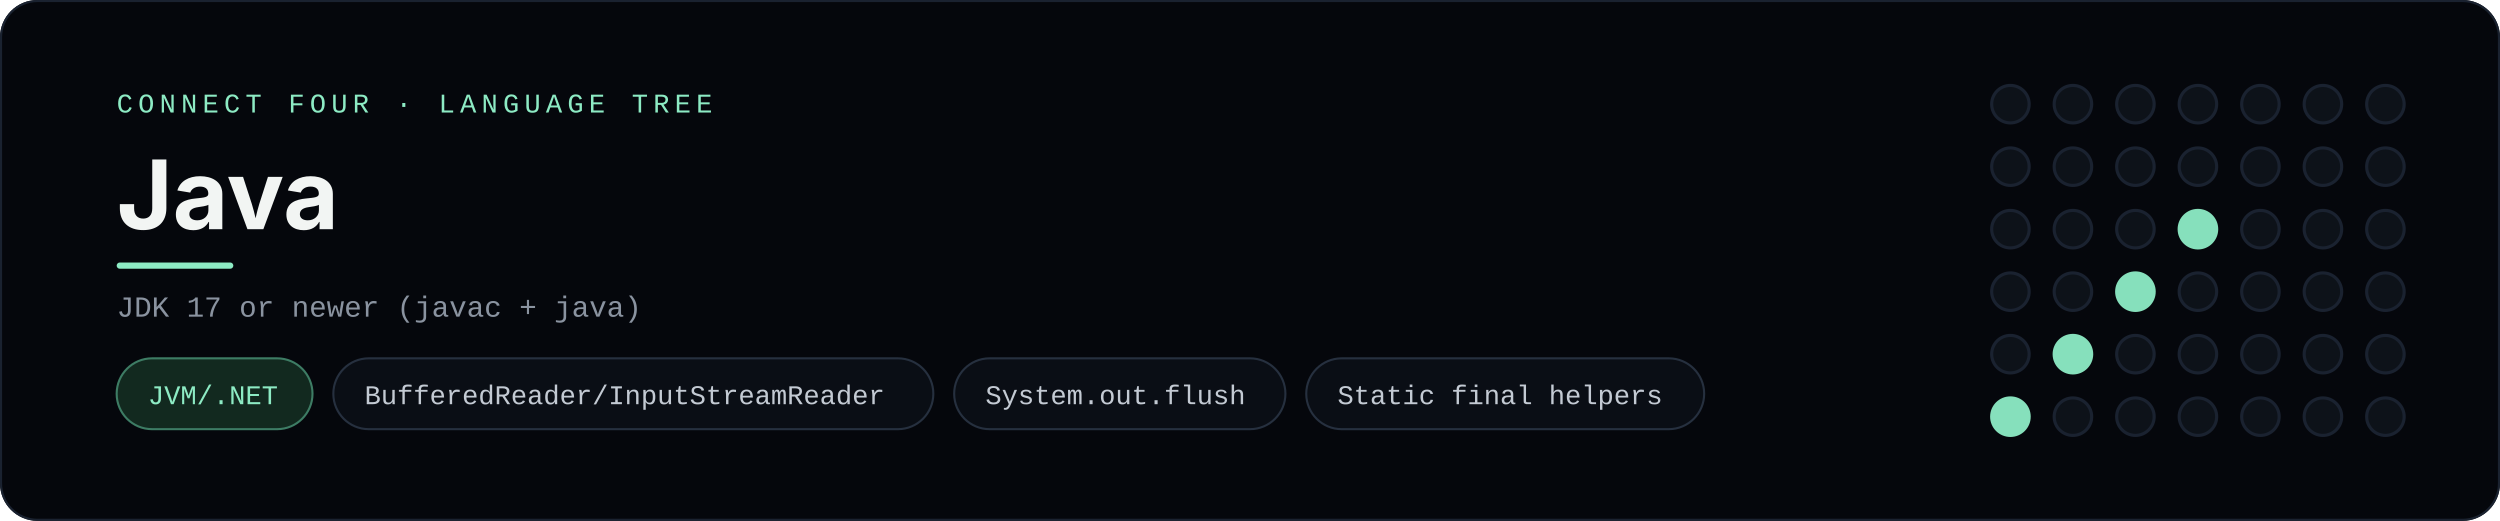
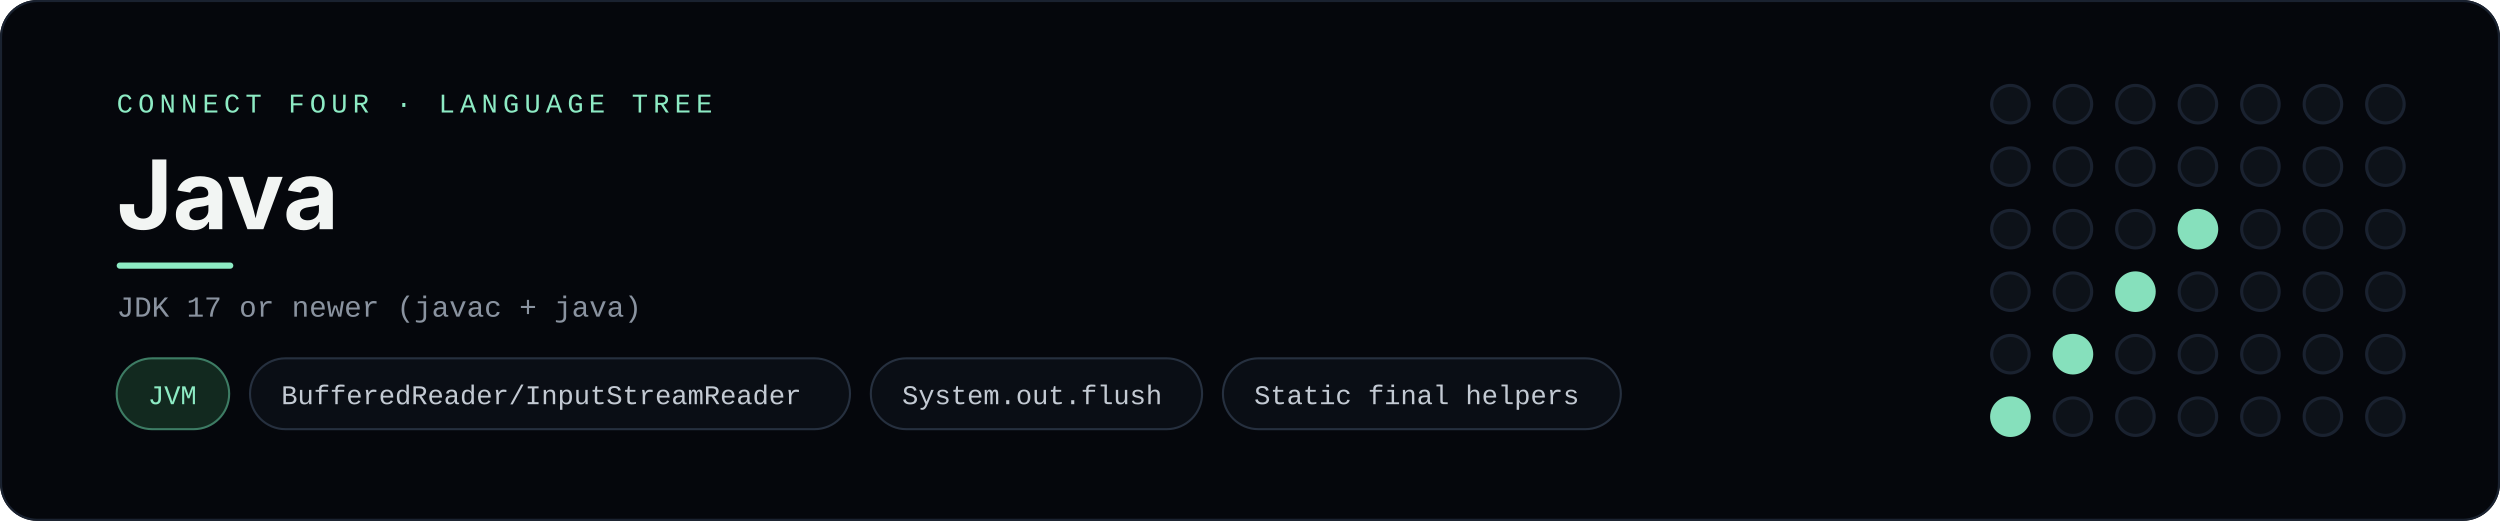
<svg xmlns="http://www.w3.org/2000/svg" width="1200" height="250" viewBox="0 0 1200 250" role="img" aria-label="Java - Connect Four">
  <rect width="1200" height="250" rx="18" fill="#05070c" />
  <rect x="0.5" y="0.5" width="1199" height="249" rx="17.5" fill="none" stroke="#1a2230" stroke-width="1" />
  <circle cx="965" cy="50" r="9" fill="#0d1219" stroke="#1a2230" stroke-width="1.5" opacity="1" />
  <circle cx="995" cy="50" r="9" fill="#0d1219" stroke="#1a2230" stroke-width="1.5" opacity="1" />
  <circle cx="1025" cy="50" r="9" fill="#0d1219" stroke="#1a2230" stroke-width="1.5" opacity="1" />
  <circle cx="1055" cy="50" r="9" fill="#0d1219" stroke="#1a2230" stroke-width="1.5" opacity="1" />
  <circle cx="1085" cy="50" r="9" fill="#0d1219" stroke="#1a2230" stroke-width="1.5" opacity="1" />
  <circle cx="1115" cy="50" r="9" fill="#0d1219" stroke="#1a2230" stroke-width="1.5" opacity="1" />
  <circle cx="1145" cy="50" r="9" fill="#0d1219" stroke="#1a2230" stroke-width="1.5" opacity="1" />
  <circle cx="965" cy="80" r="9" fill="#0d1219" stroke="#1a2230" stroke-width="1.5" opacity="1" />
  <circle cx="995" cy="80" r="9" fill="#0d1219" stroke="#1a2230" stroke-width="1.5" opacity="1" />
  <circle cx="1025" cy="80" r="9" fill="#0d1219" stroke="#1a2230" stroke-width="1.5" opacity="1" />
  <circle cx="1055" cy="80" r="9" fill="#0d1219" stroke="#1a2230" stroke-width="1.5" opacity="1" />
  <circle cx="1085" cy="80" r="9" fill="#0d1219" stroke="#1a2230" stroke-width="1.5" opacity="1" />
  <circle cx="1115" cy="80" r="9" fill="#0d1219" stroke="#1a2230" stroke-width="1.5" opacity="1" />
  <circle cx="1145" cy="80" r="9" fill="#0d1219" stroke="#1a2230" stroke-width="1.5" opacity="1" />
  <circle cx="965" cy="110" r="9" fill="#0d1219" stroke="#1a2230" stroke-width="1.5" opacity="1" />
  <circle cx="995" cy="110" r="9" fill="#0d1219" stroke="#1a2230" stroke-width="1.5" opacity="1" />
  <circle cx="1025" cy="110" r="9" fill="#0d1219" stroke="#1a2230" stroke-width="1.5" opacity="1" />
  <circle cx="1055" cy="110" r="9" fill="#8debc4" stroke="#8debc4" stroke-width="1.5" opacity="0.95" />
  <circle cx="1085" cy="110" r="9" fill="#0d1219" stroke="#1a2230" stroke-width="1.5" opacity="1" />
  <circle cx="1115" cy="110" r="9" fill="#0d1219" stroke="#1a2230" stroke-width="1.5" opacity="1" />
  <circle cx="1145" cy="110" r="9" fill="#0d1219" stroke="#1a2230" stroke-width="1.5" opacity="1" />
  <circle cx="965" cy="140" r="9" fill="#0d1219" stroke="#1a2230" stroke-width="1.5" opacity="1" />
  <circle cx="995" cy="140" r="9" fill="#0d1219" stroke="#1a2230" stroke-width="1.5" opacity="1" />
  <circle cx="1025" cy="140" r="9" fill="#8debc4" stroke="#8debc4" stroke-width="1.5" opacity="0.95" />
  <circle cx="1055" cy="140" r="9" fill="#0d1219" stroke="#1a2230" stroke-width="1.5" opacity="1" />
  <circle cx="1085" cy="140" r="9" fill="#0d1219" stroke="#1a2230" stroke-width="1.5" opacity="1" />
  <circle cx="1115" cy="140" r="9" fill="#0d1219" stroke="#1a2230" stroke-width="1.5" opacity="1" />
  <circle cx="1145" cy="140" r="9" fill="#0d1219" stroke="#1a2230" stroke-width="1.5" opacity="1" />
  <circle cx="965" cy="170" r="9" fill="#0d1219" stroke="#1a2230" stroke-width="1.5" opacity="1" />
  <circle cx="995" cy="170" r="9" fill="#8debc4" stroke="#8debc4" stroke-width="1.5" opacity="0.95" />
  <circle cx="1025" cy="170" r="9" fill="#0d1219" stroke="#1a2230" stroke-width="1.5" opacity="1" />
  <circle cx="1055" cy="170" r="9" fill="#0d1219" stroke="#1a2230" stroke-width="1.5" opacity="1" />
  <circle cx="1085" cy="170" r="9" fill="#0d1219" stroke="#1a2230" stroke-width="1.5" opacity="1" />
  <circle cx="1115" cy="170" r="9" fill="#0d1219" stroke="#1a2230" stroke-width="1.5" opacity="1" />
  <circle cx="1145" cy="170" r="9" fill="#0d1219" stroke="#1a2230" stroke-width="1.5" opacity="1" />
  <circle cx="965" cy="200" r="9" fill="#8debc4" stroke="#8debc4" stroke-width="1.5" opacity="0.95" />
  <circle cx="995" cy="200" r="9" fill="#0d1219" stroke="#1a2230" stroke-width="1.5" opacity="1" />
  <circle cx="1025" cy="200" r="9" fill="#0d1219" stroke="#1a2230" stroke-width="1.5" opacity="1" />
  <circle cx="1055" cy="200" r="9" fill="#0d1219" stroke="#1a2230" stroke-width="1.5" opacity="1" />
  <circle cx="1085" cy="200" r="9" fill="#0d1219" stroke="#1a2230" stroke-width="1.5" opacity="1" />
  <circle cx="1115" cy="200" r="9" fill="#0d1219" stroke="#1a2230" stroke-width="1.5" opacity="1" />
  <circle cx="1145" cy="200" r="9" fill="#0d1219" stroke="#1a2230" stroke-width="1.5" opacity="1" />
  <text x="56" y="54" font-family="'JetBrains Mono', 'SFMono-Regular', Consolas, 'Liberation Mono', monospace" font-size="13" letter-spacing="2.5" fill="#8debc4">CONNECT FOUR · LANGUAGE TREE</text>
  <text x="56" y="110" font-family="Inter, 'Segoe UI', 'Helvetica Neue', Arial, sans-serif" font-size="46" font-weight="700" fill="#f2f5f3">Java</text>
  <rect x="56" y="126" width="56" height="3" rx="1.5" fill="#8debc4" />
  <text x="56" y="152" font-family="'JetBrains Mono', 'SFMono-Regular', Consolas, 'Liberation Mono', monospace" font-size="14" fill="#8a93a0">JDK 17 or newer (javac + java)</text>
-   <rect x="56" y="172" width="94" height="34" rx="17" fill="#12291f" stroke="#3d7c64" stroke-width="1" />
-   <text x="71" y="194" font-family="'JetBrains Mono', 'SFMono-Regular', Consolas, 'Liberation Mono', monospace" font-size="13" fill="#8debc4">JVM/.NET</text>
-   <rect x="160" y="172" width="288" height="34" rx="17" fill="#0a0e15" stroke="#26303f" stroke-width="1" />
-   <text x="175" y="194" font-family="'JetBrains Mono', 'SFMono-Regular', Consolas, 'Liberation Mono', monospace" font-size="13" fill="#c3cad3">BufferedReader/InputStreamReader</text>
-   <rect x="458" y="172" width="159" height="34" rx="17" fill="#0a0e15" stroke="#26303f" stroke-width="1" />
-   <text x="473" y="194" font-family="'JetBrains Mono', 'SFMono-Regular', Consolas, 'Liberation Mono', monospace" font-size="13" fill="#c3cad3">System.out.flush</text>
-   <rect x="627" y="172" width="191" height="34" rx="17" fill="#0a0e15" stroke="#26303f" stroke-width="1" />
-   <text x="642" y="194" font-family="'JetBrains Mono', 'SFMono-Regular', Consolas, 'Liberation Mono', monospace" font-size="13" fill="#c3cad3">Static final helpers</text>
+   <rect x="56" y="172" width="54" height="34" rx="17" fill="#12291f" stroke="#3d7c64" stroke-width="1" />
+   <text x="71" y="194" font-family="'JetBrains Mono', 'SFMono-Regular', Consolas, 'Liberation Mono', monospace" font-size="13" fill="#8debc4">JVM</text>
+   <rect x="120" y="172" width="288" height="34" rx="17" fill="#0a0e15" stroke="#26303f" stroke-width="1" />
+   <text x="135" y="194" font-family="'JetBrains Mono', 'SFMono-Regular', Consolas, 'Liberation Mono', monospace" font-size="13" fill="#c3cad3">BufferedReader/InputStreamReader</text>
+   <rect x="418" y="172" width="159" height="34" rx="17" fill="#0a0e15" stroke="#26303f" stroke-width="1" />
+   <text x="433" y="194" font-family="'JetBrains Mono', 'SFMono-Regular', Consolas, 'Liberation Mono', monospace" font-size="13" fill="#c3cad3">System.out.flush</text>
+   <rect x="587" y="172" width="191" height="34" rx="17" fill="#0a0e15" stroke="#26303f" stroke-width="1" />
+   <text x="602" y="194" font-family="'JetBrains Mono', 'SFMono-Regular', Consolas, 'Liberation Mono', monospace" font-size="13" fill="#c3cad3">Static final helpers</text>
</svg>
